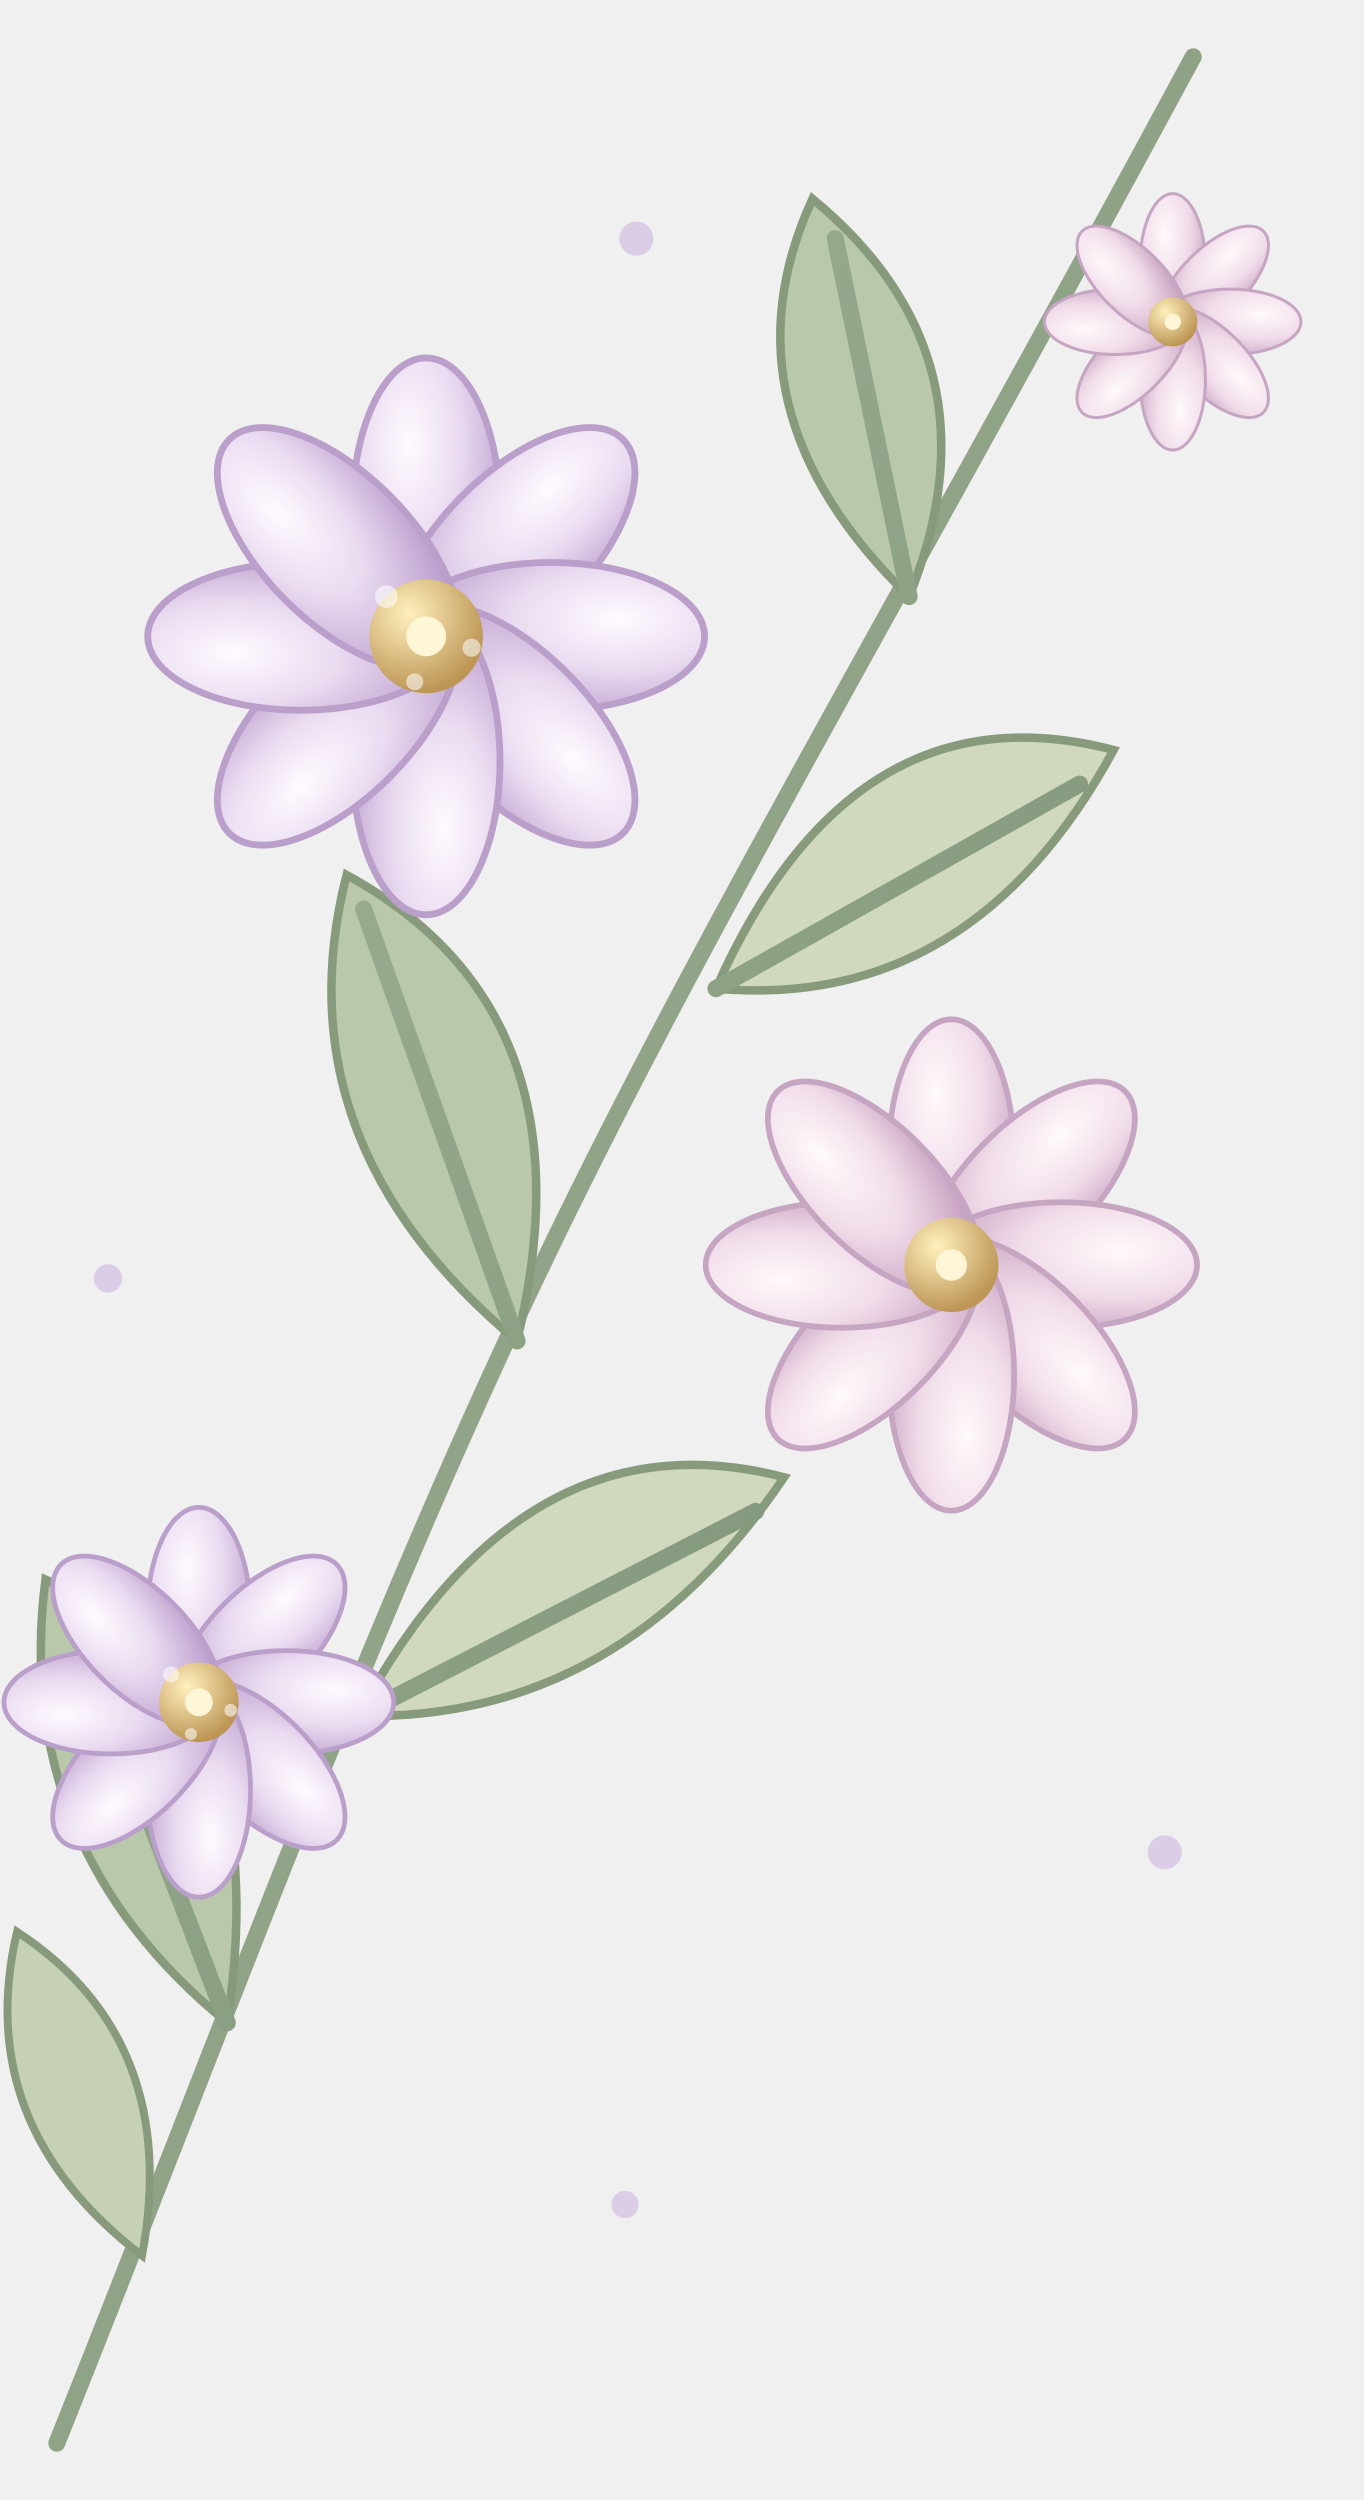
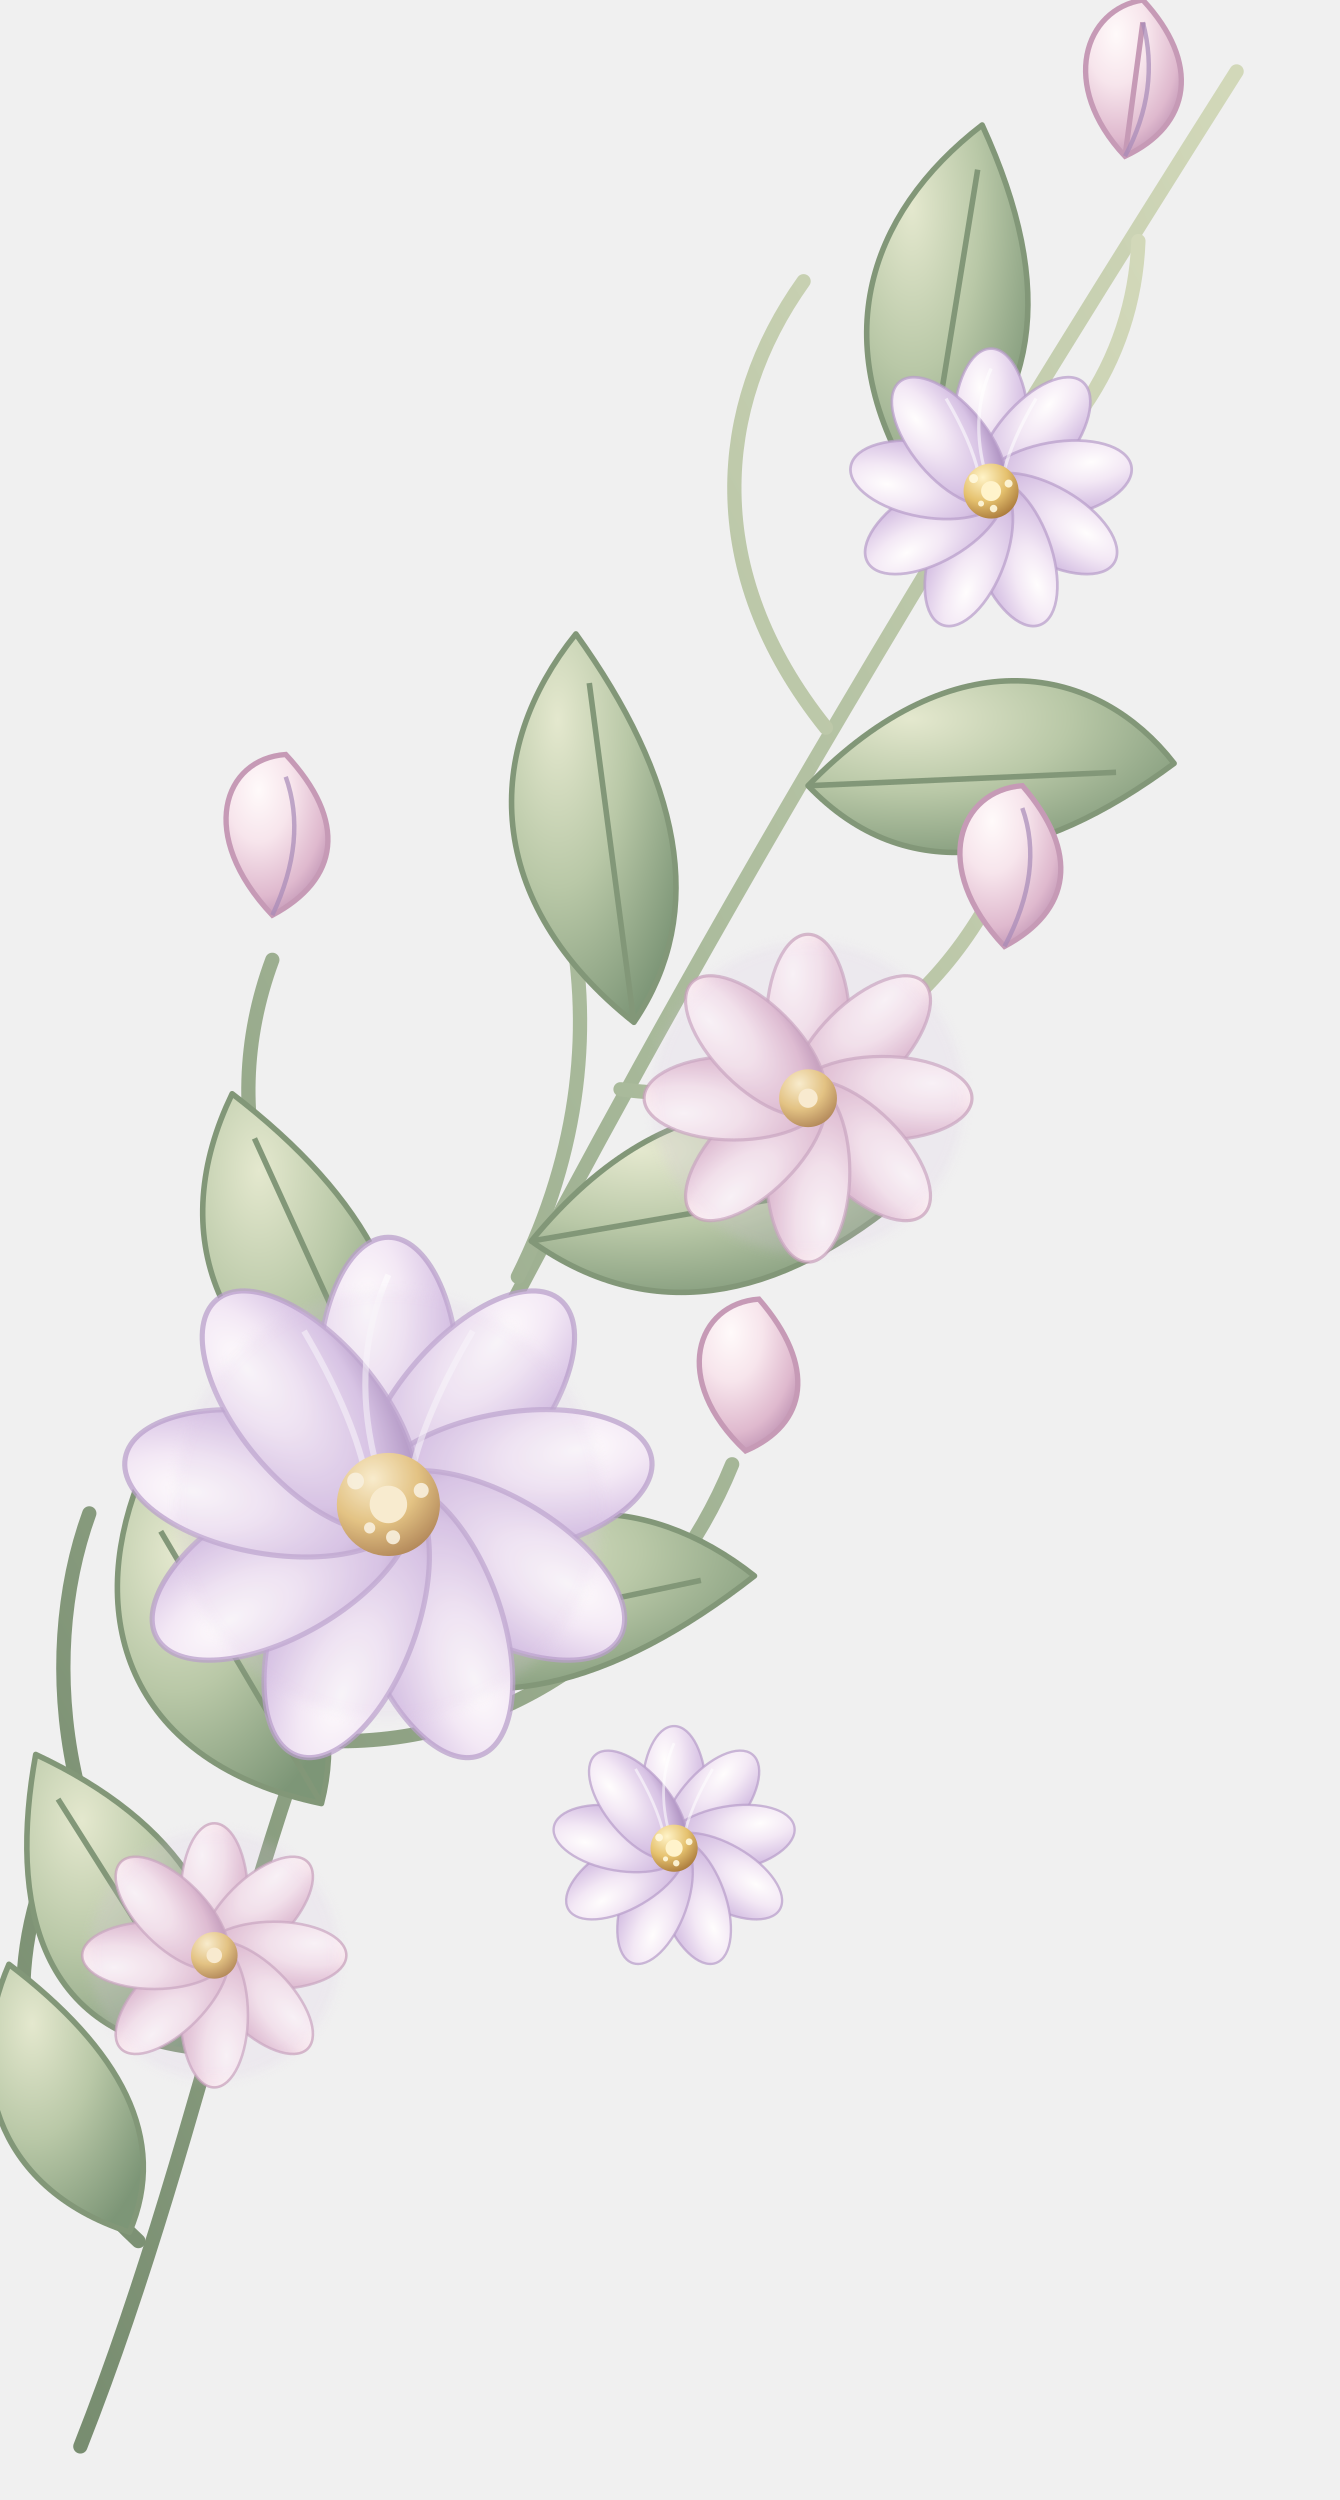
- <svg xmlns="http://www.w3.org/2000/svg" viewBox="0 0 240 440" width="240" height="440">
+ <svg xmlns="http://www.w3.org/2000/svg" viewBox="0 0 300 560" width="300" height="560">
  <defs>
-     <linearGradient id="stem" x1="0" y1="0" x2="1" y2="1">
-       <stop stop-color="#aab99a" />
-       <stop offset="1" stop-color="#748c72" />
+     <linearGradient id="stem" x1="0" y1="1" x2="1" y2="0">
+       <stop stop-color="#788d70" />
+       <stop offset=".55" stop-color="#a8b99a" />
+       <stop offset="1" stop-color="#d2d8b9" />
    </linearGradient>
-     <radialGradient id="lav" cx="38%" cy="28%" r="75%">
-       <stop stop-color="#fffaff" />
-       <stop offset=".45" stop-color="#eadcf1" />
-       <stop offset="1" stop-color="#b89acb" />
+     <radialGradient id="leaf" cx=".28" cy=".22" r=".9">
+       <stop stop-color="#e4e8ce" />
+       <stop offset=".48" stop-color="#b9c8a7" />
+       <stop offset="1" stop-color="#7d9677" />
    </radialGradient>
-     <radialGradient id="pink" cx="38%" cy="28%" r="75%">
-       <stop stop-color="#fff9fc" />
-       <stop offset=".5" stop-color="#f0dce9" />
-       <stop offset="1" stop-color="#c49cbd" />
+     <radialGradient id="lavender" cx=".35" cy=".25" r=".8">
+       <stop stop-color="#fffdfd" />
+       <stop offset=".32" stop-color="#f3e8f5" />
+       <stop offset=".72" stop-color="#d7c2e4" />
+       <stop offset="1" stop-color="#a98cbd" />
    </radialGradient>
-     <radialGradient id="gold" cx="35%" cy="30%" r="70%">
-       <stop stop-color="#fff0bd" />
-       <stop offset="1" stop-color="#bd9656" />
+     <radialGradient id="pink" cx=".32" cy=".22" r=".85">
+       <stop stop-color="#fffafa" />
+       <stop offset=".38" stop-color="#f7e5ec" />
+       <stop offset=".78" stop-color="#dfb9ce" />
+       <stop offset="1" stop-color="#bd91b2" />
    </radialGradient>
-     <g id="blossom">
-       <g fill="url(#lav)" stroke="#b99fc9" stroke-width="1.2">
-         <ellipse cy="-22" rx="13" ry="27" />
-         <ellipse cy="-22" rx="13" ry="27" transform="rotate(45)" />
-         <ellipse cy="-22" rx="13" ry="27" transform="rotate(90)" />
-         <ellipse cy="-22" rx="13" ry="27" transform="rotate(135)" />
-         <ellipse cy="-22" rx="13" ry="27" transform="rotate(180)" />
-         <ellipse cy="-22" rx="13" ry="27" transform="rotate(225)" />
-         <ellipse cy="-22" rx="13" ry="27" transform="rotate(270)" />
-         <ellipse cy="-22" rx="13" ry="27" transform="rotate(315)" />
+     <radialGradient id="center" cx=".35" cy=".25" r=".8">
+       <stop stop-color="#fff3c7" />
+       <stop offset=".55" stop-color="#e5c16e" />
+       <stop offset="1" stop-color="#aa7a3c" />
+     </radialGradient>
+     <filter id="soft">
+       <feGaussianBlur stdDeviation="1.2" />
+     </filter>
+     <g id="petalflower">
+       <g fill="url(#lavender)" stroke="#b99ecb" stroke-width="1.1" stroke-opacity=".72">
+         <ellipse cy="-26" rx="15" ry="31" />
+         <ellipse cy="-26" rx="15" ry="31" transform="rotate(40)" />
+         <ellipse cy="-26" rx="15" ry="31" transform="rotate(80)" />
+         <ellipse cy="-26" rx="15" ry="31" transform="rotate(120)" />
+         <ellipse cy="-26" rx="15" ry="31" transform="rotate(160)" />
+         <ellipse cy="-26" rx="15" ry="31" transform="rotate(200)" />
+         <ellipse cy="-26" rx="15" ry="31" transform="rotate(240)" />
+         <ellipse cy="-26" rx="15" ry="31" transform="rotate(280)" />
+         <ellipse cy="-26" rx="15" ry="31" transform="rotate(320)" />
      </g>
-       <circle r="10" fill="url(#gold)" />
-       <circle r="3.5" fill="#fff5d7" />
-       <g fill="#fff" opacity=".55">
-         <circle cx="-7" cy="-7" r="2" />
-         <circle cx="8" cy="2" r="1.6" />
-         <circle cx="-2" cy="8" r="1.5" />
+       <g fill="none" stroke="#fff" stroke-width="1.3" opacity=".55">
+         <path d="M0-49Q-8-31-3-10M18-37Q8-20 5-7M-18-37Q-8-20-5-7" />
+       </g>
+       <circle r="11" fill="url(#center)" />
+       <circle r="4" fill="#fff3cb" />
+       <g fill="#fff8dd" opacity=".9">
+         <circle cx="-7" cy="-5" r="1.8" />
+         <circle cx="7" cy="-3" r="1.6" />
+         <circle cx="1" cy="7" r="1.5" />
+         <circle cx="-4" cy="5" r="1.2" />
      </g>
    </g>
-     <g id="pinkblossom">
-       <g fill="url(#pink)" stroke="#c6a5c2" stroke-width="1.1">
-         <ellipse cy="-21" rx="12" ry="26" />
-         <ellipse cy="-21" rx="12" ry="26" transform="rotate(45)" />
-         <ellipse cy="-21" rx="12" ry="26" transform="rotate(90)" />
-         <ellipse cy="-21" rx="12" ry="26" transform="rotate(135)" />
-         <ellipse cy="-21" rx="12" ry="26" transform="rotate(180)" />
-         <ellipse cy="-21" rx="12" ry="26" transform="rotate(225)" />
-         <ellipse cy="-21" rx="12" ry="26" transform="rotate(270)" />
-         <ellipse cy="-21" rx="12" ry="26" transform="rotate(315)" />
+     <g id="pinkflower">
+       <g fill="url(#pink)" stroke="#c79eb9" stroke-width="1" stroke-opacity=".7">
+         <ellipse cy="-23" rx="13" ry="28" />
+         <ellipse cy="-23" rx="13" ry="28" transform="rotate(45)" />
+         <ellipse cy="-23" rx="13" ry="28" transform="rotate(90)" />
+         <ellipse cy="-23" rx="13" ry="28" transform="rotate(135)" />
+         <ellipse cy="-23" rx="13" ry="28" transform="rotate(180)" />
+         <ellipse cy="-23" rx="13" ry="28" transform="rotate(225)" />
+         <ellipse cy="-23" rx="13" ry="28" transform="rotate(270)" />
+         <ellipse cy="-23" rx="13" ry="28" transform="rotate(315)" />
      </g>
-       <circle r="9" fill="url(#gold)" />
-       <circle r="3" fill="#fff5d7" />
+       <circle r="9" fill="url(#center)" />
+       <circle r="3" fill="#fff1ca" />
    </g>
  </defs>
-   <g fill="none" stroke="url(#stem)" stroke-width="3" stroke-linecap="round">
-     <path d="M10 430 C40 355 62 294 91 232 S155 112 210 10" />
-     <path d="M40 356 Q2 325 8 278 Q49 296 40 356Z" fill="#b9c7aa" stroke="#879b7c" stroke-width="1.5" />
-     <path d="M63 302 Q109 303 138 260 Q92 248 63 302Z" fill="#d0d9bd" stroke="#879b7c" stroke-width="1.5" />
-     <path d="M91 236 Q49 201 61 154 Q105 178 91 236Z" fill="#b9c7aa" stroke="#879b7c" stroke-width="1.5" />
-     <path d="M126 174 Q171 178 196 132 Q150 120 126 174Z" fill="#d0d9bd" stroke="#879b7c" stroke-width="1.5" />
-     <path d="M160 105 Q126 72 143 35 Q177 63 160 105Z" fill="#b9c7aa" stroke="#879b7c" stroke-width="1.5" />
-     <path d="M25 397 Q-5 374 3 340 Q32 359 25 397Z" fill="#c5d0b5" stroke="#879b7c" stroke-width="1.4" />
-     <path d="M40 356L12 283M63 302L133 266M91 236L64 160M126 174L190 138M160 105L147 42" />
+   <g fill="none" stroke="url(#stem)" stroke-width="3.2" stroke-linecap="round">
+     <path d="M18 548C48 472 57 401 91 337S161 199 277 16" />
+     <path d="M50 456C13 421 8 372 20 339M74 390C115 391 149 365 164 328M98 319C58 290 48 250 61 215M139 244C183 250 216 223 229 185M185 163C157 128 160 91 180 63" />
+     <path d="M31 502C5 478 0 448 10 420M116 286C130 258 133 229 127 203M211 117C238 105 254 81 255 54" />
  </g>
-   <use href="#blossom" x="75" y="112" />
-   <use href="#pinkblossom" x="168" y="224" transform="scale(.92) translate(14 18)" />
-   <use href="#blossom" x="35" y="300" transform="scale(.7) translate(15 128)" />
-   <use href="#pinkblossom" x="205" y="58" transform="scale(.48) translate(225 60)" />
-   <g fill="#d7c4e3" opacity=".8">
-     <circle cx="112" cy="42" r="3" />
-     <circle cx="19" cy="225" r="2.5" />
-     <circle cx="205" cy="326" r="3" />
-     <circle cx="110" cy="388" r="2.4" />
+   <g fill="url(#leaf)" stroke="#829778" stroke-width="1.25" stroke-linejoin="round">
+     <path d="M48 460C8 458 2 426 8 393C40 408 56 431 48 460Z" />
+     <path d="M49 460L13 403" fill="none" />
+     <path d="M72 404C29 395 19 363 31 332C63 352 79 377 72 404Z" />
+     <path d="M72 404L36 343" fill="none" />
+     <path d="M81 370C112 330 145 334 169 353C137 378 107 386 81 370Z" />
+     <path d="M81 370L157 354" fill="none" />
+     <path d="M88 323C47 307 37 276 52 245C82 268 97 294 88 323Z" />
+     <path d="M88 323L57 255" fill="none" />
+     <path d="M119 278C151 239 185 244 207 264C177 291 147 298 119 278Z" />
+     <path d="M119 278L194 265" fill="none" />
+     <path d="M142 229C108 202 108 168 129 142C152 174 159 204 142 229Z" />
+     <path d="M142 229L132 153" fill="none" />
+     <path d="M181 176C214 142 246 149 263 171C232 194 203 199 181 176Z" />
+     <path d="M181 176L250 173" fill="none" />
+     <path d="M207 112C184 78 194 48 220 28C237 65 233 92 207 112Z" />
+     <path d="M207 112L219 38" fill="none" />
+     <path d="M29 500C-2 490 -8 463 2 440C27 459 38 479 29 500Z" />
+   </g>
+   <g fill="url(#pink)" stroke="#c69ab6" stroke-width="1.2">
+     <path d="M252 35C237 19 243 2 256 0C269 14 267 28 252 35Z" />
+     <path d="M252 35L256 5" fill="none" />
+     <path d="M225 212C208 194 215 177 229 176C242 191 240 204 225 212Z" />
+     <path d="M61 205C44 187 50 170 64 169C78 184 76 197 61 205Z" />
+     <path d="M167 325C150 309 156 292 170 291C183 306 181 319 167 325Z" />
+   </g>
+   <g stroke="#a78ab8" stroke-width="1" fill="none" opacity=".7">
+     <path d="M252 35Q260 20 256 5M225 212Q234 195 229 181M61 205Q69 188 64 174" />
+   </g>
+   <g transform="translate(87 337) scale(1.05)">
+     <use href="#petalflower" />
+   </g>
+   <g transform="translate(181 246) scale(.72)">
+     <use href="#pinkflower" />
+   </g>
+   <g transform="translate(48 438) scale(.58)">
+     <use href="#pinkflower" />
+   </g>
+   <g transform="translate(222 110) scale(.56)">
+     <use href="#petalflower" />
+   </g>
+   <g transform="translate(151 414) scale(.48)">
+     <use href="#petalflower" />
+   </g>
+   <g fill="#d9c5e3" opacity=".18" filter="url(#soft)">
+     <circle cx="87" cy="337" r="48" />
+     <circle cx="181" cy="246" r="35" />
+     <circle cx="48" cy="438" r="28" />
  </g>
</svg>
